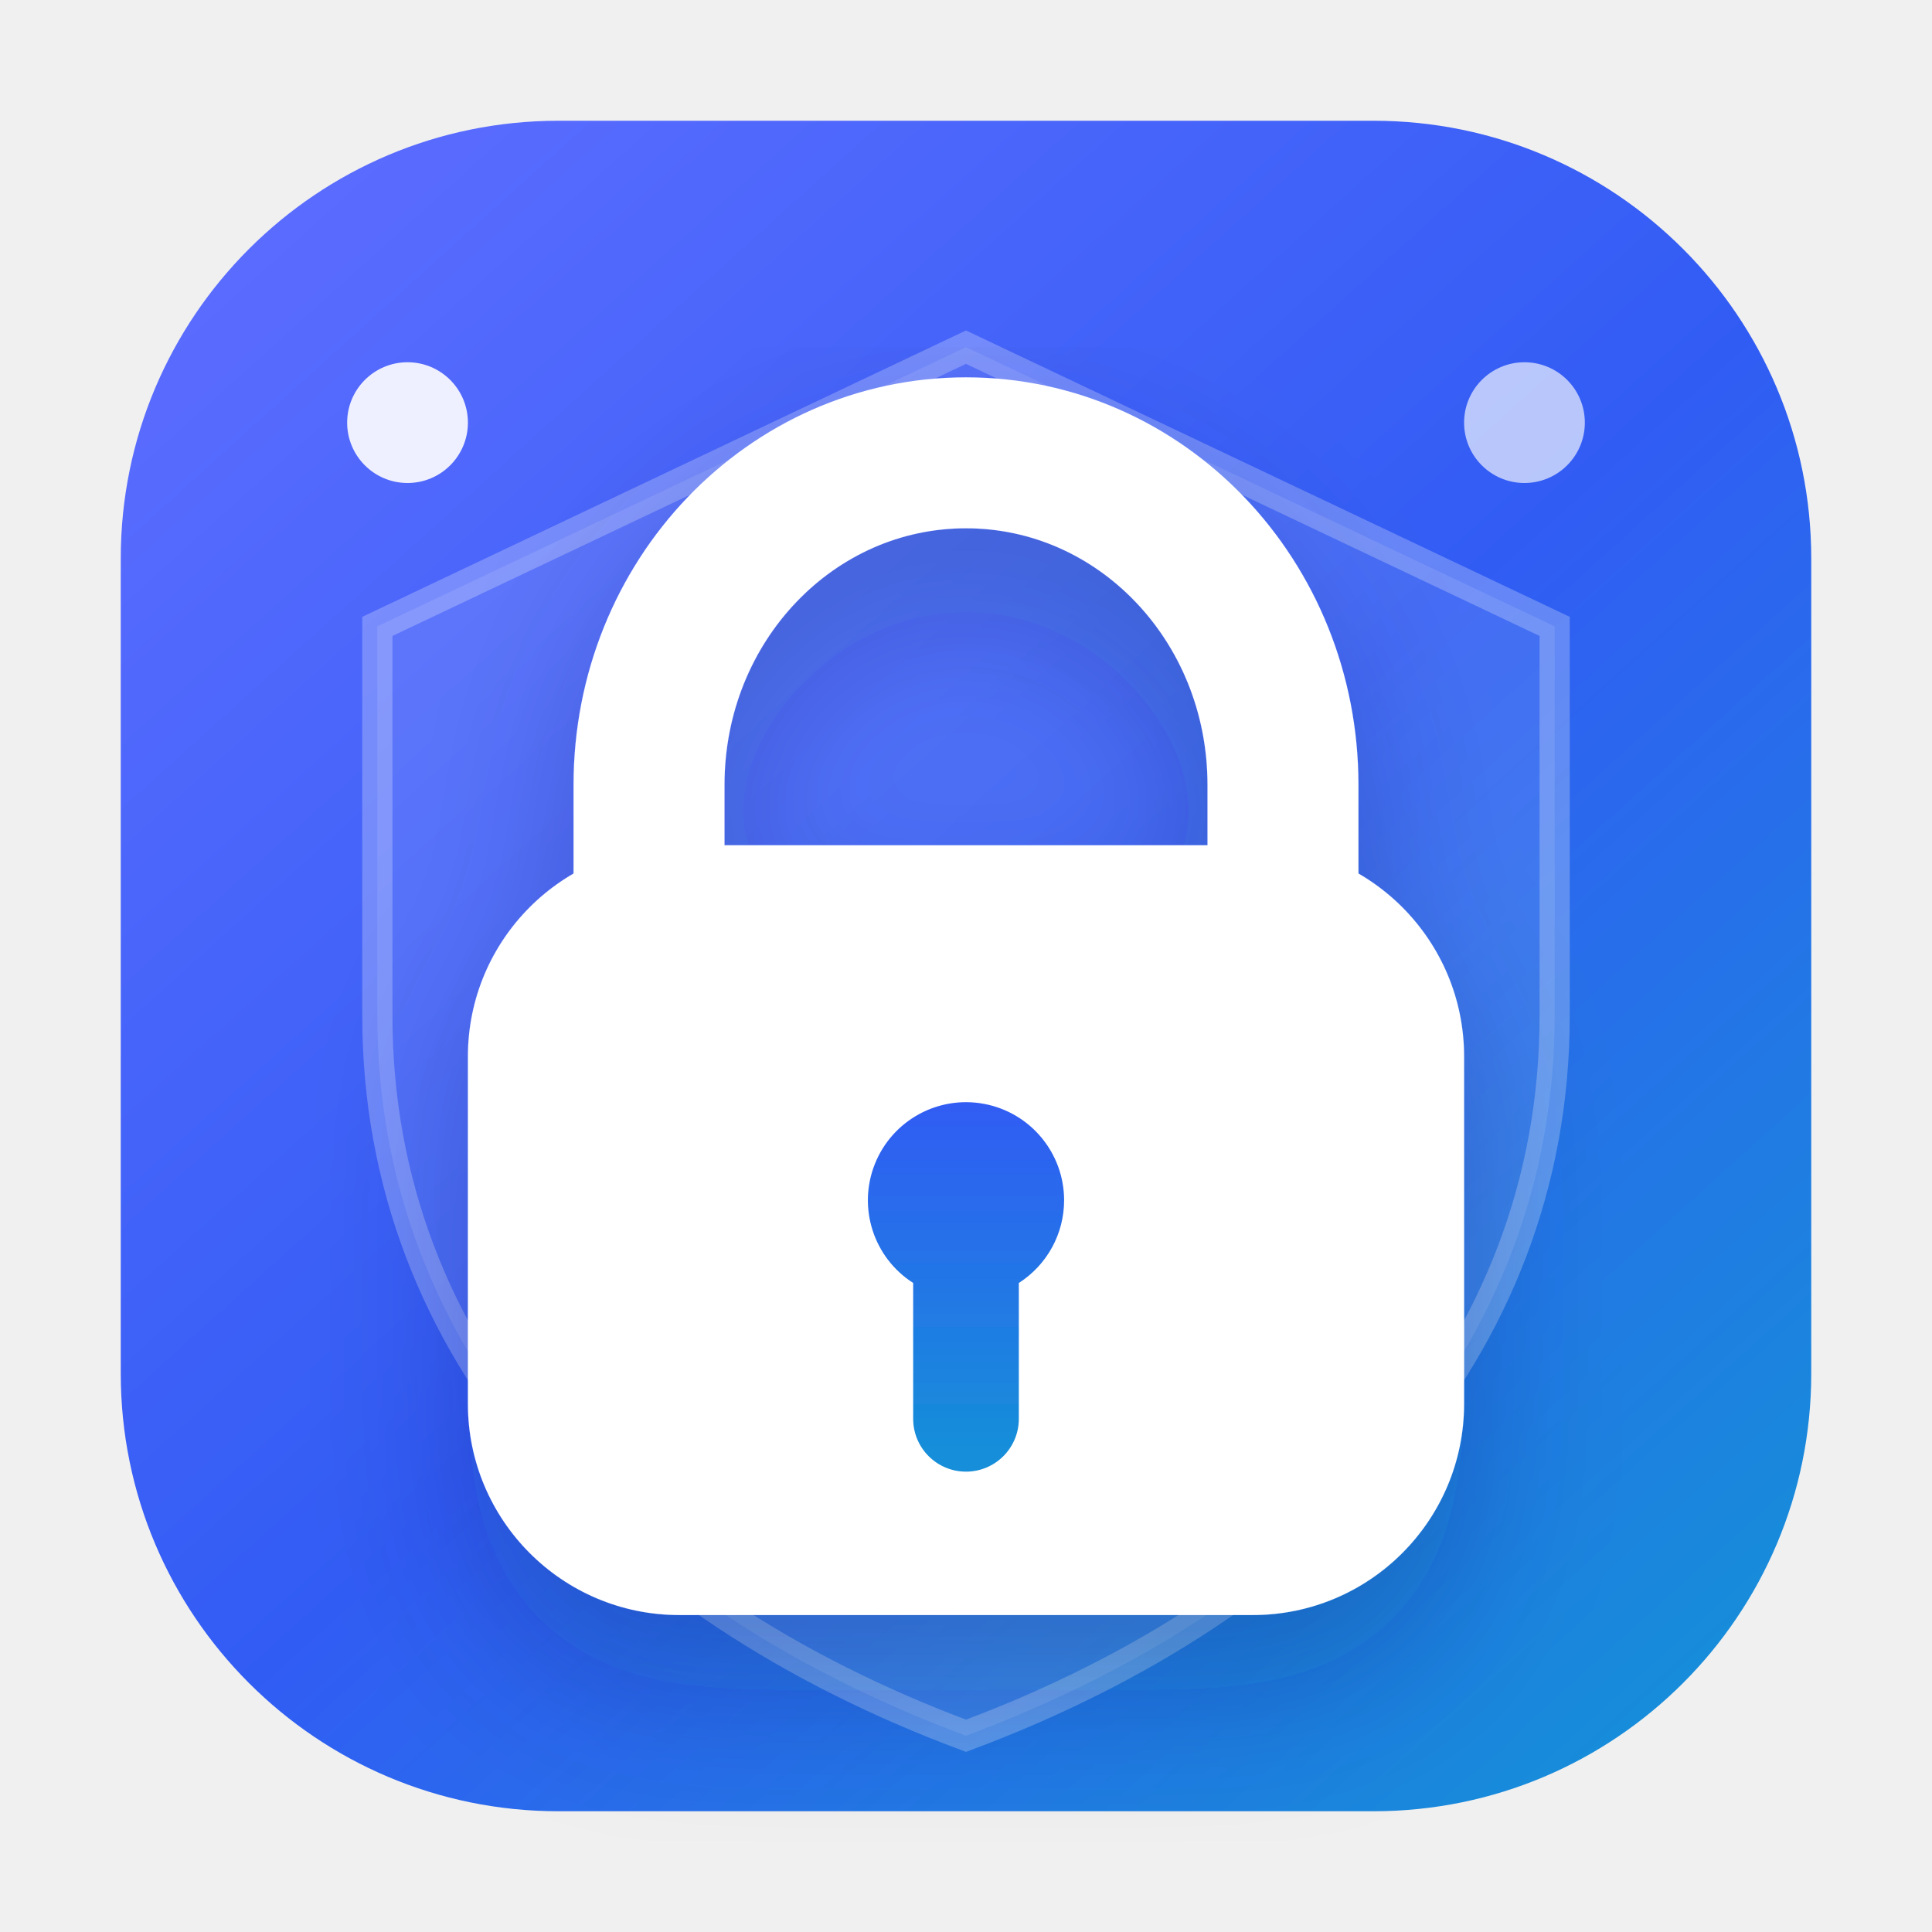
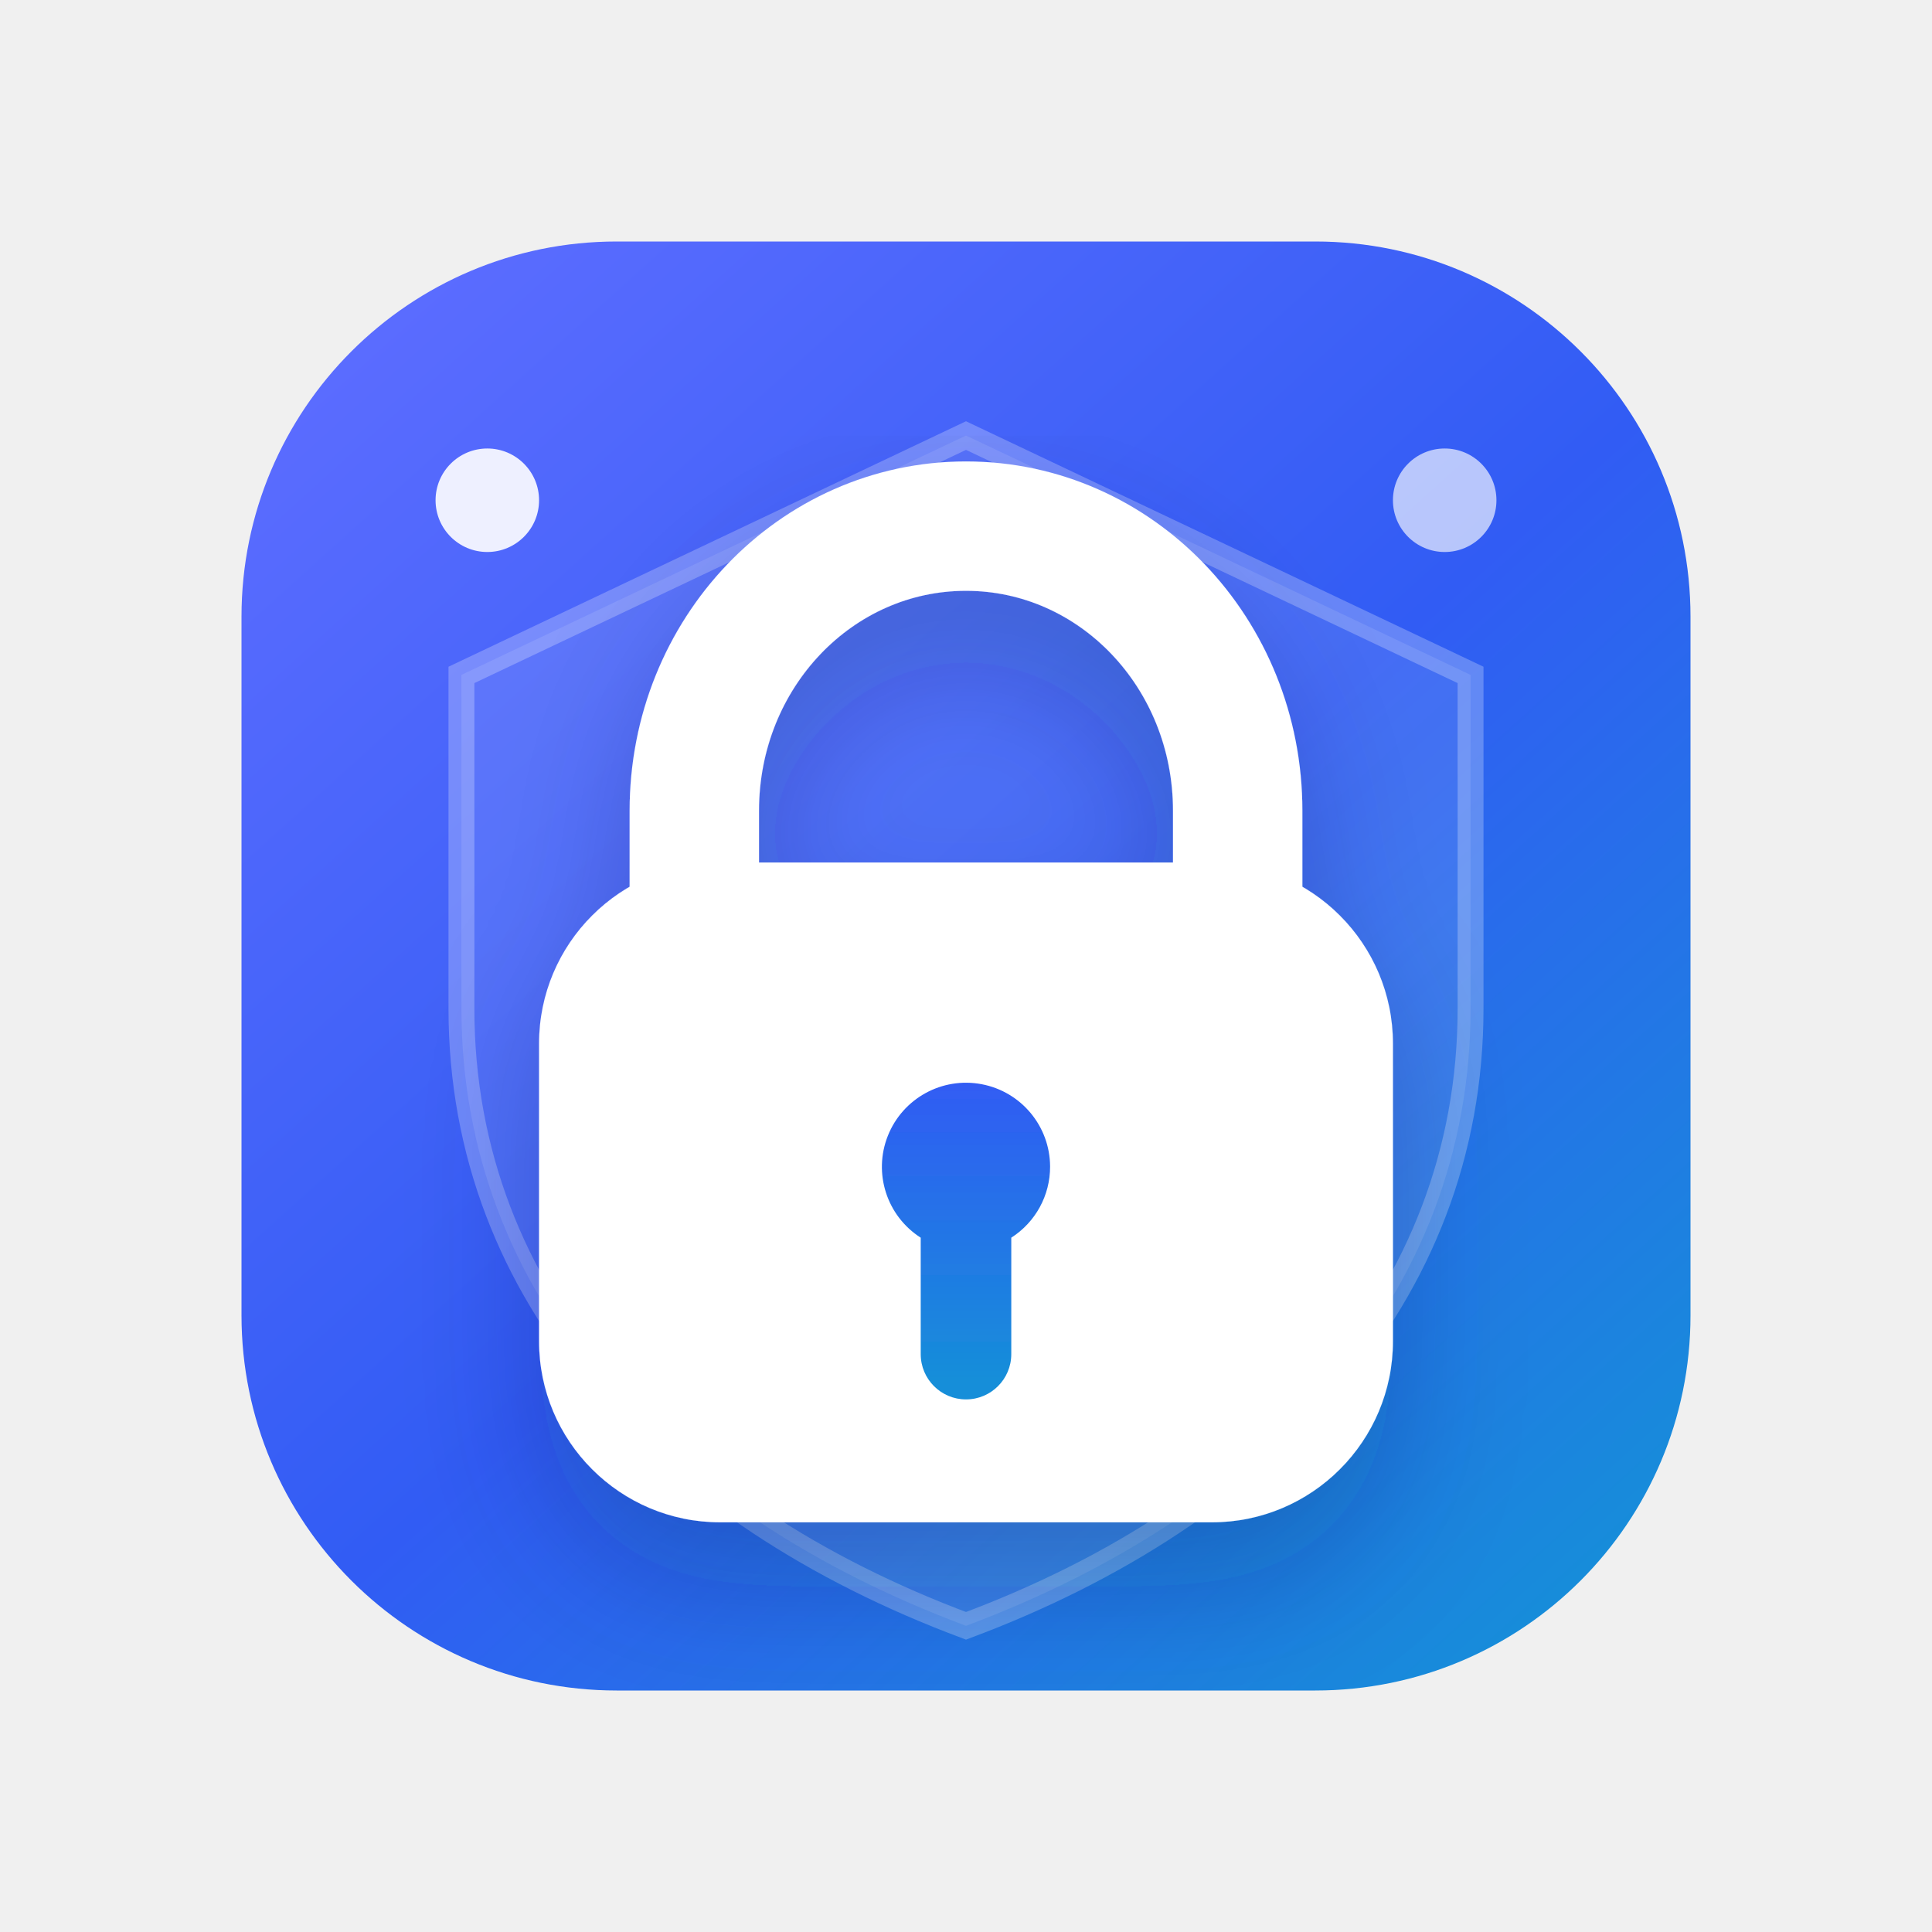
<svg xmlns="http://www.w3.org/2000/svg" viewBox="0 0 128 128" role="img" aria-labelledby="title description">
  <defs>
+     <clipPath id="artwork">
+       <rect x="16" y="16" width="96" height="96" />
+     </clipPath>
    <linearGradient id="background" x1="18" y1="14" x2="110" y2="116" gradientUnits="userSpaceOnUse">
      <stop offset="0" stop-color="#5B6CFF" />
      <stop offset="0.52" stop-color="#315CF4" />
      <stop offset="1" stop-color="#168ED9" />
    </linearGradient>
    <linearGradient id="keyhole" x1="64" y1="73" x2="64" y2="96" gradientUnits="userSpaceOnUse">
      <stop stop-color="#315CF4" />
      <stop offset="1" stop-color="#168ED9" />
    </linearGradient>
    <filter id="shadow" x="14" y="18" width="100" height="104" filterUnits="userSpaceOnUse" color-interpolation-filters="sRGB">
      <feDropShadow dx="0" dy="5" stdDeviation="5" flood-color="#14275D" flood-opacity="0.24" />
    </filter>
  </defs>
-   <rect x="8" y="8" width="112" height="112" rx="29" fill="url(#background)" />
-   <path d="M25 41.5 64 23l39 18.5v25.8c0 22.2-15.7 39-39 47.7-23.3-8.7-39-25.5-39-47.7V41.5Z" fill="#FFFFFF" fill-opacity="0.1" stroke="#FFFFFF" stroke-opacity="0.25" stroke-width="2" />
-   <g filter="url(#shadow)">
-     <path d="M43 61V52c0-12.2 9.4-22 21-22s21 9.8 21 22v9" fill="none" stroke="#FFFFFF" stroke-width="10" stroke-linecap="round" />
-     <rect x="31" y="56" width="66" height="51" rx="14" fill="#FFFFFF" />
-     <path d="M70.5 79.5a6.5 6.5 0 1 0-10 5.5v9a3.5 3.5 0 0 0 7 0v-9a6.5 6.5 0 0 0 3-5.5Z" fill="url(#keyhole)" />
+   <g clip-path="url(#artwork)">
+     <g transform="translate(64 64) scale(0.8571429) translate(-64 -64)">
+       <rect x="8" y="8" width="112" height="112" rx="29" fill="url(#background)" />
+       <path d="M25 41.5 64 23l39 18.5v25.8c0 22.2-15.7 39-39 47.7-23.3-8.7-39-25.5-39-47.7V41.5Z" fill="#FFFFFF" fill-opacity="0.1" stroke="#FFFFFF" stroke-opacity="0.25" stroke-width="2" />
+       <g filter="url(#shadow)">
+         <path d="M43 61V52c0-12.2 9.4-22 21-22s21 9.8 21 22v9" fill="none" stroke="#FFFFFF" stroke-width="10" stroke-linecap="round" />
+         <rect x="31" y="56" width="66" height="51" rx="14" fill="#FFFFFF" />
+         <path d="M70.5 79.5a6.5 6.5 0 1 0-10 5.5v9a3.5 3.5 0 0 0 7 0v-9a6.5 6.5 0 0 0 3-5.5Z" fill="url(#keyhole)" />
+       </g>
+       <circle cx="27" cy="28" r="4" fill="#FFFFFF" fill-opacity="0.9" />
+       <circle cx="101" cy="28" r="4" fill="#FFFFFF" fill-opacity="0.65" />
+     </g>
  </g>
-   <circle cx="27" cy="28" r="4" fill="#FFFFFF" fill-opacity="0.9" />
-   <circle cx="101" cy="28" r="4" fill="#FFFFFF" fill-opacity="0.65" />
</svg>
